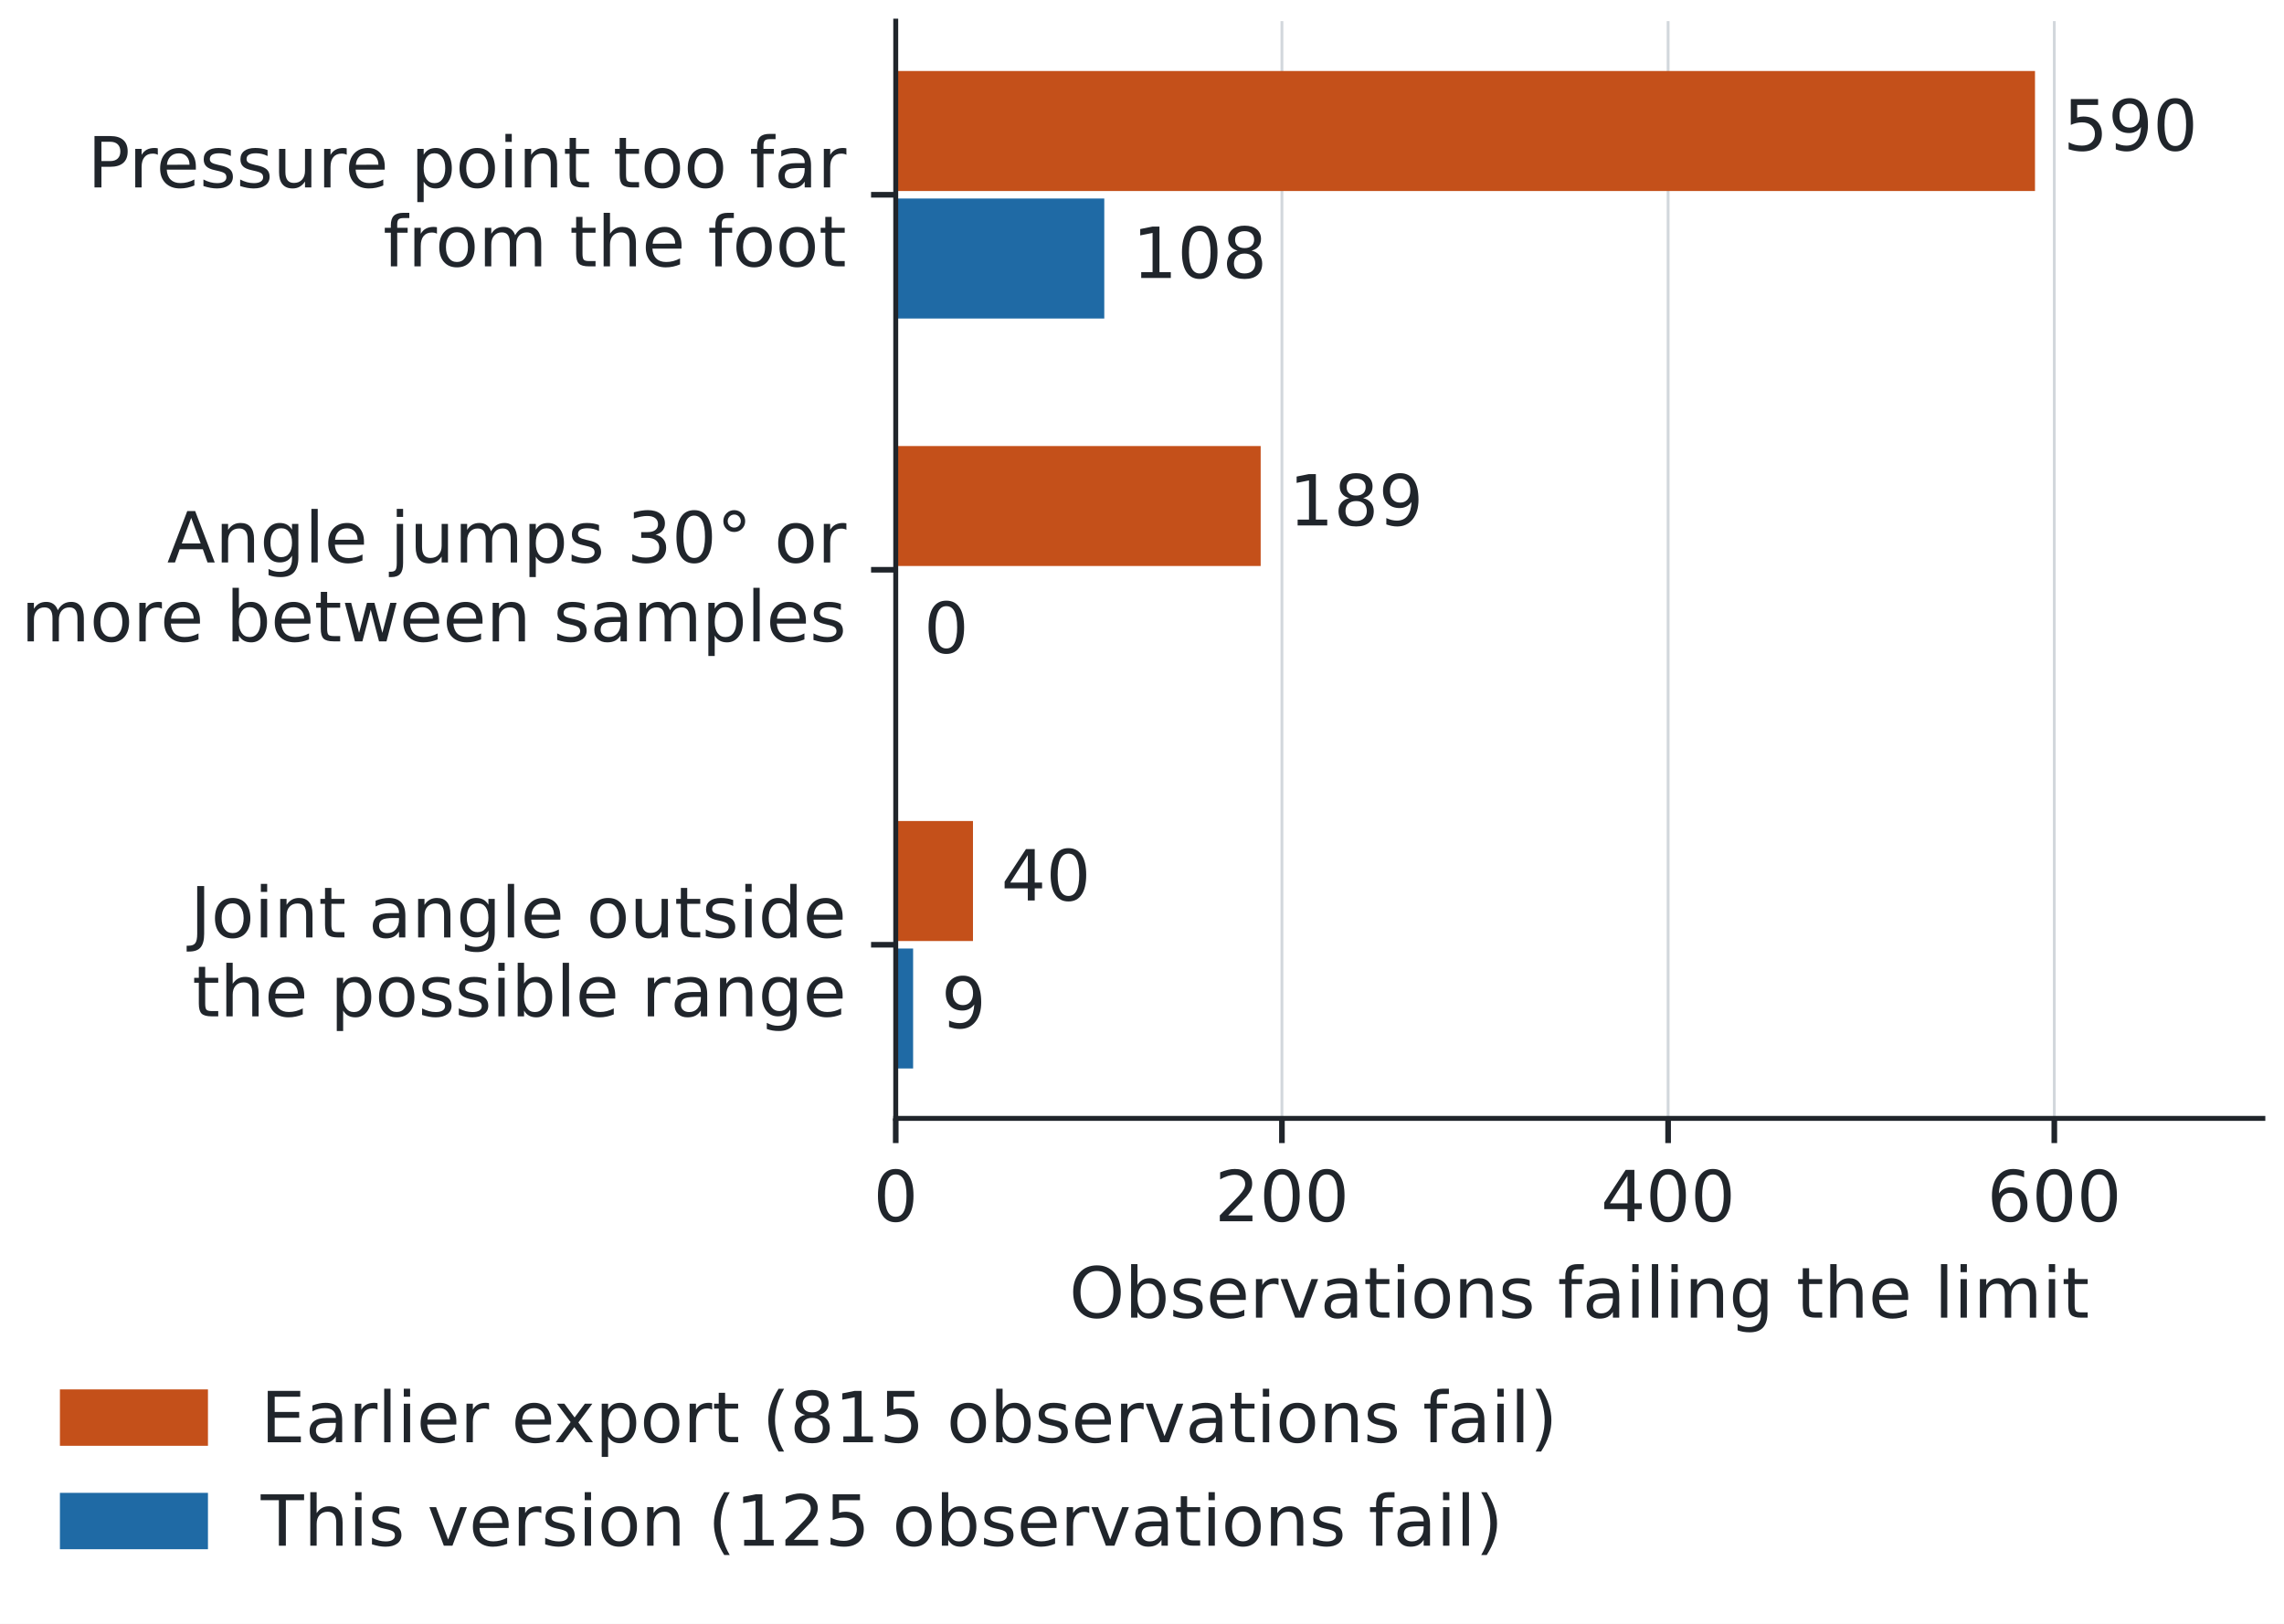
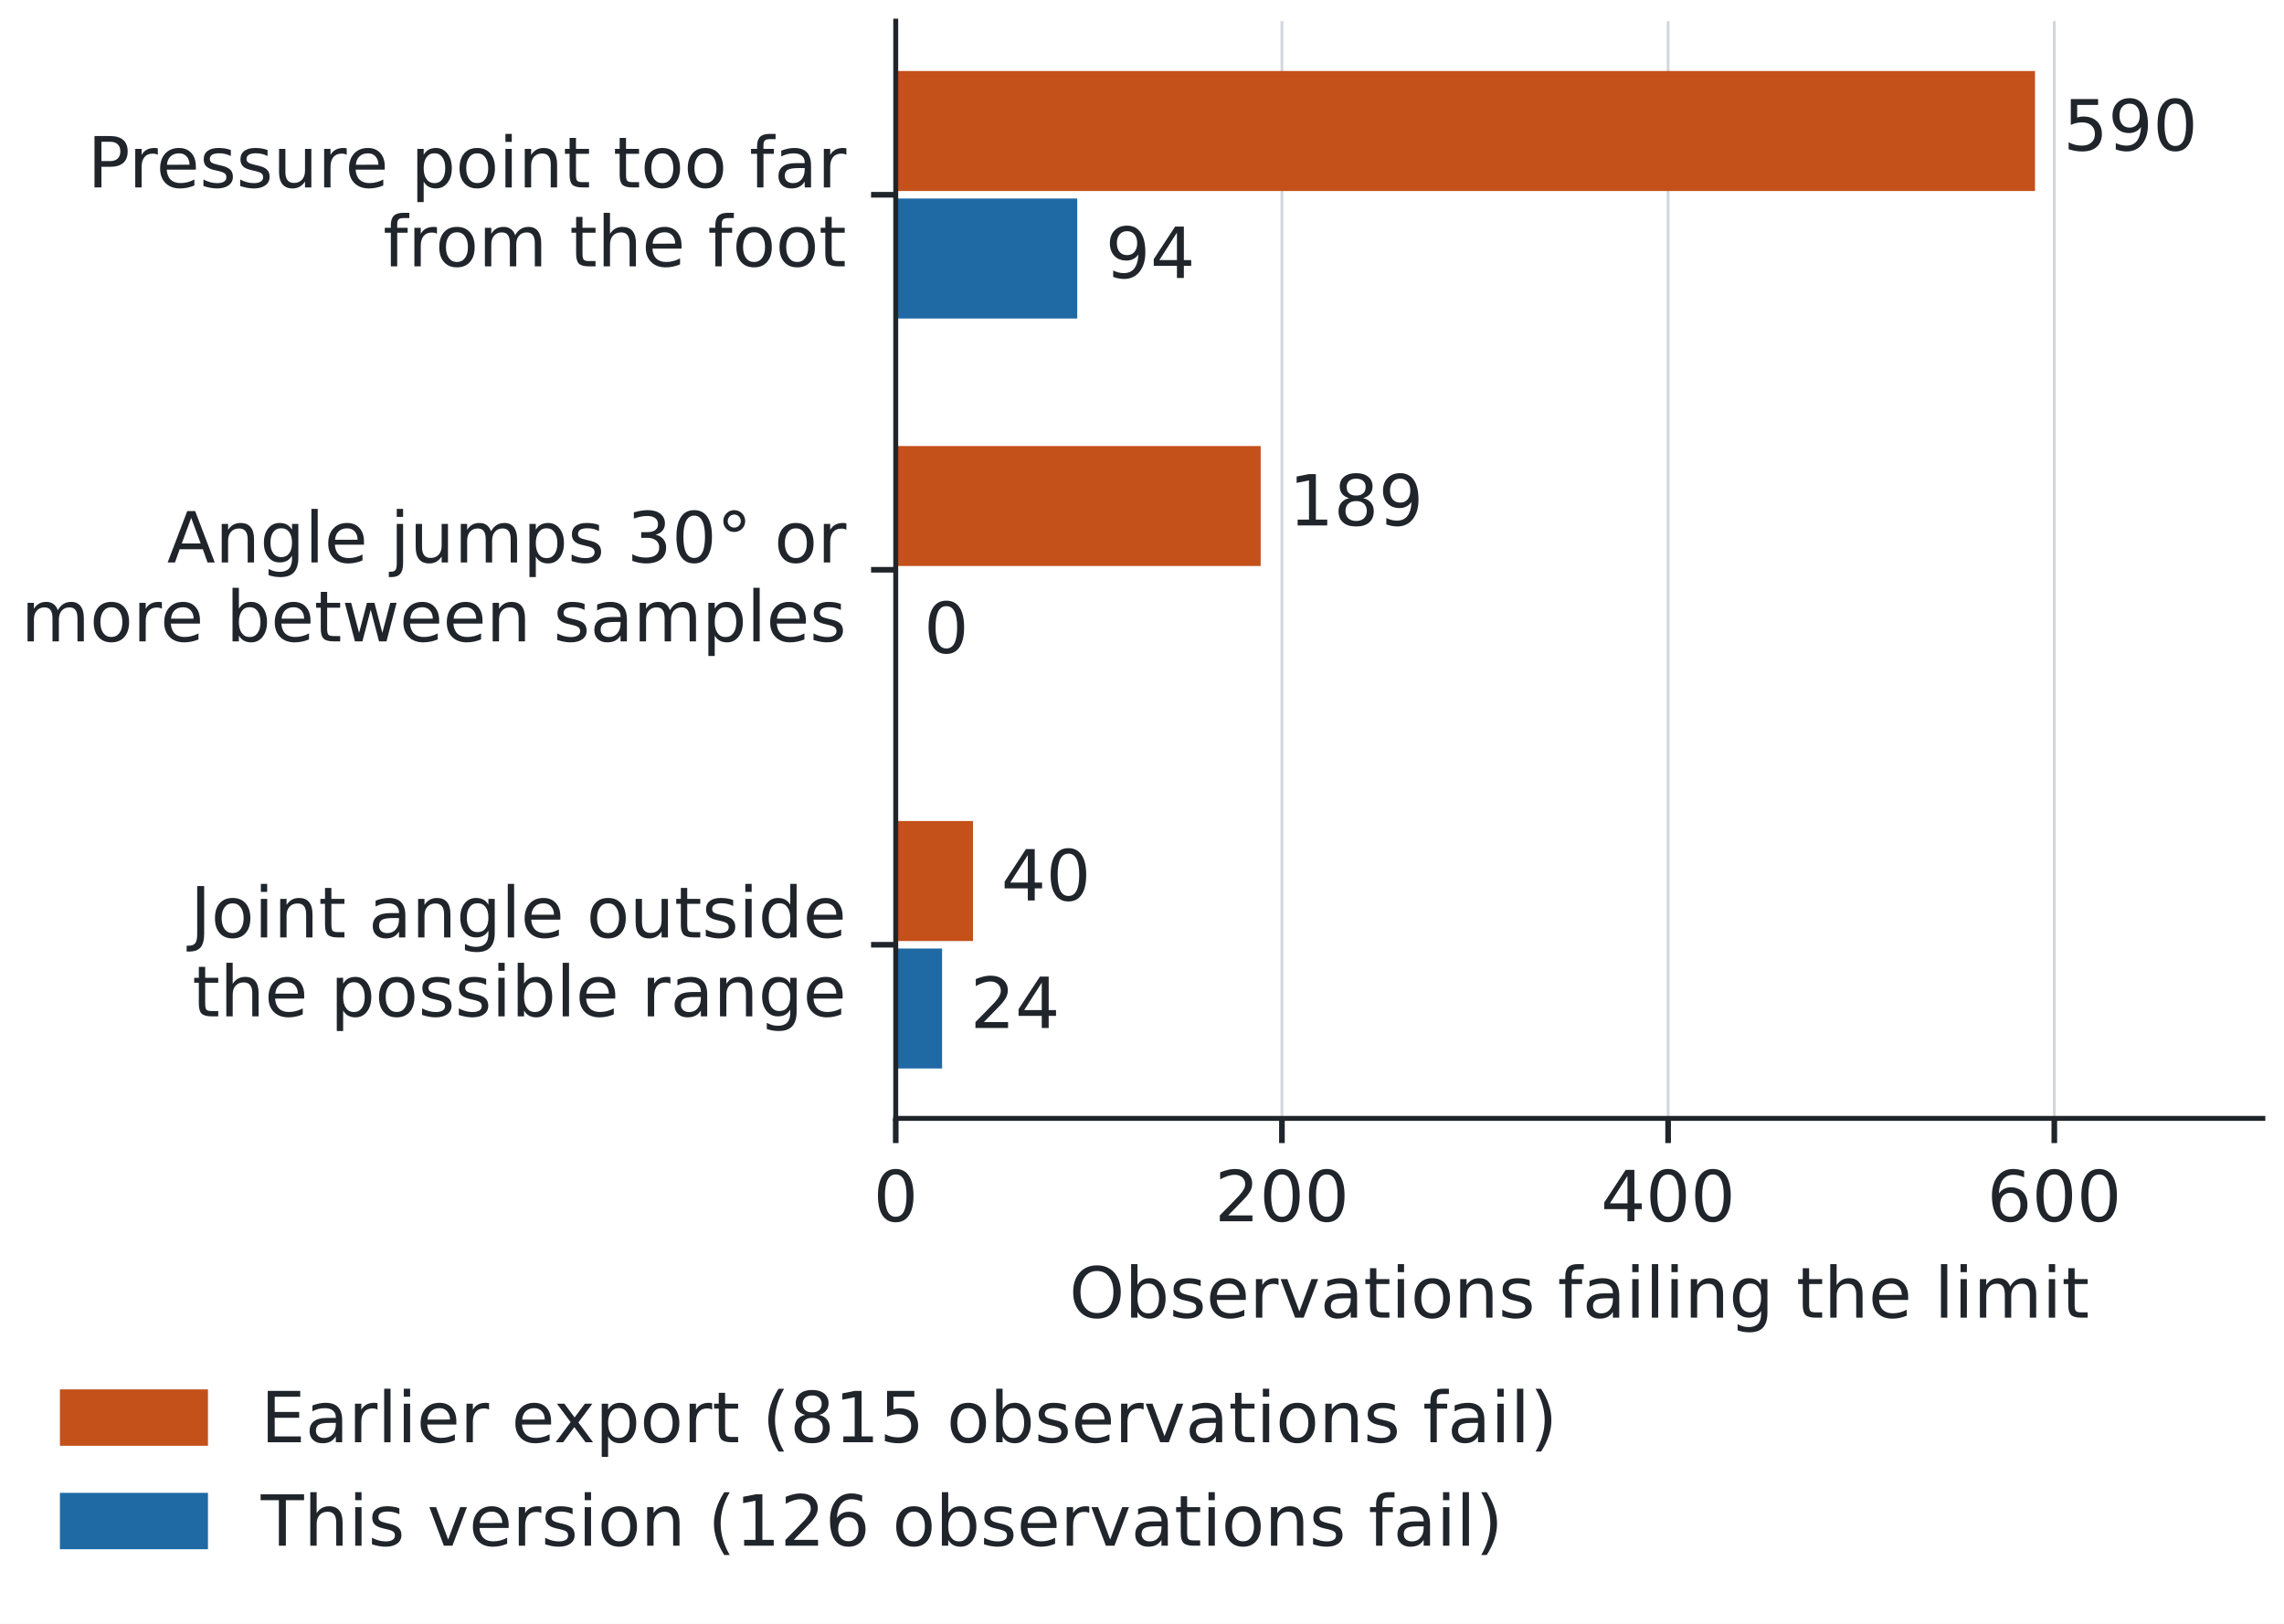
<svg xmlns="http://www.w3.org/2000/svg" xmlns:xlink="http://www.w3.org/1999/xlink" width="324pt" height="230.4pt" viewBox="0 0 324 230.4" version="1.1">
  <defs>
    <style type="text/css">*{stroke-linejoin: round; stroke-linecap: butt}</style>
  </defs>
  <g id="figure_1">
    <g id="patch_1">
      <path d="M 0 230.4  L 324 230.4  L 324 0  L 0 0  z " style="fill: #ffffff" />
    </g>
    <g id="axes_1">
      <g id="patch_2">
        <path d="M 127.066 158.687  L 321 158.687  L 321 3  L 127.066 3  z " style="fill: #ffffff" />
      </g>
      <g id="matplotlib.axis_1">
        <g id="xtick_1">
          <g id="line2d_1">
            <path d="M 127.066 158.687  L 127.066 3  " clip-path="url(#p3091e6eb72)" style="fill: none; stroke: #b4bcc4; stroke-opacity: 0.6; stroke-width: 0.4; stroke-linecap: square" />
          </g>
          <g id="line2d_2">
            <defs>
              <path id="m23b425bddd" d="M 0 0  L 0 3.5  " style="stroke: #20252b; stroke-width: 0.8" />
            </defs>
            <g>
              <use xlink:href="#m23b425bddd" x="127.066" y="158.687" style="fill: #20252b; stroke: #20252b; stroke-width: 0.8" />
            </g>
          </g>
          <g id="text_1">
            <g style="fill: #20252b" transform="translate(123.8846 173.2852) scale(0.1 -0.1)">
              <defs>
                <path id="DejaVuSans-30" d="M 2034 4250  Q 1547 4250 1301 3770  Q 1056 3291 1056 2328  Q 1056 1369 1301 889  Q 1547 409 2034 409  Q 2525 409 2770 889  Q 3016 1369 3016 2328  Q 3016 3291 2770 3770  Q 2525 4250 2034 4250  z M 2034 4750  Q 2819 4750 3233 4129  Q 3647 3509 3647 2328  Q 3647 1150 3233 529  Q 2819 -91 2034 -91  Q 1250 -91 836 529  Q 422 1150 422 2328  Q 422 3509 836 4129  Q 1250 4750 2034 4750  z " transform="scale(0.015625)" />
              </defs>
              <use xlink:href="#DejaVuSans-30" />
            </g>
          </g>
        </g>
        <g id="xtick_2">
          <g id="line2d_3">
            <path d="M 181.849 158.687  L 181.849 3  " clip-path="url(#p3091e6eb72)" style="fill: none; stroke: #b4bcc4; stroke-opacity: 0.6; stroke-width: 0.4; stroke-linecap: square" />
          </g>
          <g id="line2d_4">
            <g>
              <use xlink:href="#m23b425bddd" x="181.849" y="158.687" style="fill: #20252b; stroke: #20252b; stroke-width: 0.8" />
            </g>
          </g>
          <g id="text_2">
            <g style="fill: #20252b" transform="translate(172.3057 173.2852) scale(0.1 -0.1)">
              <defs>
                <path id="DejaVuSans-32" d="M 1228 531  L 3431 531  L 3431 0  L 469 0  L 469 531  Q 828 903 1448 1529  Q 2069 2156 2228 2338  Q 2531 2678 2651 2914  Q 2772 3150 2772 3378  Q 2772 3750 2511 3984  Q 2250 4219 1831 4219  Q 1534 4219 1204 4116  Q 875 4013 500 3803  L 500 4441  Q 881 4594 1212 4672  Q 1544 4750 1819 4750  Q 2544 4750 2975 4387  Q 3406 4025 3406 3419  Q 3406 3131 3298 2873  Q 3191 2616 2906 2266  Q 2828 2175 2409 1742  Q 1991 1309 1228 531  z " transform="scale(0.015625)" />
              </defs>
              <use xlink:href="#DejaVuSans-32" />
              <use xlink:href="#DejaVuSans-30" transform="translate(63.62305 0)" />
              <use xlink:href="#DejaVuSans-30" transform="translate(127.2461 0)" />
            </g>
          </g>
        </g>
        <g id="xtick_3">
          <g id="line2d_5">
            <path d="M 236.633 158.687  L 236.633 3  " clip-path="url(#p3091e6eb72)" style="fill: none; stroke: #b4bcc4; stroke-opacity: 0.6; stroke-width: 0.4; stroke-linecap: square" />
          </g>
          <g id="line2d_6">
            <g>
              <use xlink:href="#m23b425bddd" x="236.633" y="158.687" style="fill: #20252b; stroke: #20252b; stroke-width: 0.8" />
            </g>
          </g>
          <g id="text_3">
            <g style="fill: #20252b" transform="translate(227.0893 173.2852) scale(0.1 -0.1)">
              <defs>
                <path id="DejaVuSans-34" d="M 2419 4116  L 825 1625  L 2419 1625  L 2419 4116  z M 2253 4666  L 3047 4666  L 3047 1625  L 3713 1625  L 3713 1100  L 3047 1100  L 3047 0  L 2419 0  L 2419 1100  L 313 1100  L 313 1709  L 2253 4666  z " transform="scale(0.015625)" />
              </defs>
              <use xlink:href="#DejaVuSans-34" />
              <use xlink:href="#DejaVuSans-30" transform="translate(63.62305 0)" />
              <use xlink:href="#DejaVuSans-30" transform="translate(127.2461 0)" />
            </g>
          </g>
        </g>
        <g id="xtick_4">
          <g id="line2d_7">
            <path d="M 291.417 158.687  L 291.417 3  " clip-path="url(#p3091e6eb72)" style="fill: none; stroke: #b4bcc4; stroke-opacity: 0.6; stroke-width: 0.4; stroke-linecap: square" />
          </g>
          <g id="line2d_8">
            <g>
              <use xlink:href="#m23b425bddd" x="291.417" y="158.687" style="fill: #20252b; stroke: #20252b; stroke-width: 0.8" />
            </g>
          </g>
          <g id="text_4">
            <g style="fill: #20252b" transform="translate(281.8729 173.2852) scale(0.1 -0.1)">
              <defs>
                <path id="DejaVuSans-36" d="M 2113 2584  Q 1688 2584 1439 2293  Q 1191 2003 1191 1497  Q 1191 994 1439 701  Q 1688 409 2113 409  Q 2538 409 2786 701  Q 3034 994 3034 1497  Q 3034 2003 2786 2293  Q 2538 2584 2113 2584  z M 3366 4563  L 3366 3988  Q 3128 4100 2886 4159  Q 2644 4219 2406 4219  Q 1781 4219 1451 3797  Q 1122 3375 1075 2522  Q 1259 2794 1537 2939  Q 1816 3084 2150 3084  Q 2853 3084 3261 2657  Q 3669 2231 3669 1497  Q 3669 778 3244 343  Q 2819 -91 2113 -91  Q 1303 -91 875 529  Q 447 1150 447 2328  Q 447 3434 972 4092  Q 1497 4750 2381 4750  Q 2619 4750 2861 4703  Q 3103 4656 3366 4563  z " transform="scale(0.015625)" />
              </defs>
              <use xlink:href="#DejaVuSans-36" />
              <use xlink:href="#DejaVuSans-30" transform="translate(63.62305 0)" />
              <use xlink:href="#DejaVuSans-30" transform="translate(127.2461 0)" />
            </g>
          </g>
        </g>
        <g id="text_5">
          <g style="fill: #20252b" transform="translate(151.6758 186.9633) scale(0.1 -0.1)">
            <defs>
              <path id="DejaVuSans-4f" d="M 2522 4238  Q 1834 4238 1429 3725  Q 1025 3213 1025 2328  Q 1025 1447 1429 934  Q 1834 422 2522 422  Q 3209 422 3611 934  Q 4013 1447 4013 2328  Q 4013 3213 3611 3725  Q 3209 4238 2522 4238  z M 2522 4750  Q 3503 4750 4090 4092  Q 4678 3434 4678 2328  Q 4678 1225 4090 567  Q 3503 -91 2522 -91  Q 1538 -91 948 565  Q 359 1222 359 2328  Q 359 3434 948 4092  Q 1538 4750 2522 4750  z " transform="scale(0.015625)" />
              <path id="DejaVuSans-62" d="M 3116 1747  Q 3116 2381 2855 2742  Q 2594 3103 2138 3103  Q 1681 3103 1420 2742  Q 1159 2381 1159 1747  Q 1159 1113 1420 752  Q 1681 391 2138 391  Q 2594 391 2855 752  Q 3116 1113 3116 1747  z M 1159 2969  Q 1341 3281 1617 3432  Q 1894 3584 2278 3584  Q 2916 3584 3314 3078  Q 3713 2572 3713 1747  Q 3713 922 3314 415  Q 2916 -91 2278 -91  Q 1894 -91 1617 61  Q 1341 213 1159 525  L 1159 0  L 581 0  L 581 4863  L 1159 4863  L 1159 2969  z " transform="scale(0.015625)" />
              <path id="DejaVuSans-73" d="M 2834 3397  L 2834 2853  Q 2591 2978 2328 3040  Q 2066 3103 1784 3103  Q 1356 3103 1142 2972  Q 928 2841 928 2578  Q 928 2378 1081 2264  Q 1234 2150 1697 2047  L 1894 2003  Q 2506 1872 2764 1633  Q 3022 1394 3022 966  Q 3022 478 2636 193  Q 2250 -91 1575 -91  Q 1294 -91 989 -36  Q 684 19 347 128  L 347 722  Q 666 556 975 473  Q 1284 391 1588 391  Q 1994 391 2212 530  Q 2431 669 2431 922  Q 2431 1156 2273 1281  Q 2116 1406 1581 1522  L 1381 1569  Q 847 1681 609 1914  Q 372 2147 372 2553  Q 372 3047 722 3315  Q 1072 3584 1716 3584  Q 2034 3584 2315 3537  Q 2597 3491 2834 3397  z " transform="scale(0.015625)" />
              <path id="DejaVuSans-65" d="M 3597 1894  L 3597 1613  L 953 1613  Q 991 1019 1311 708  Q 1631 397 2203 397  Q 2534 397 2845 478  Q 3156 559 3463 722  L 3463 178  Q 3153 47 2828 -22  Q 2503 -91 2169 -91  Q 1331 -91 842 396  Q 353 884 353 1716  Q 353 2575 817 3079  Q 1281 3584 2069 3584  Q 2775 3584 3186 3129  Q 3597 2675 3597 1894  z M 3022 2063  Q 3016 2534 2758 2815  Q 2500 3097 2075 3097  Q 1594 3097 1305 2825  Q 1016 2553 972 2059  L 3022 2063  z " transform="scale(0.015625)" />
              <path id="DejaVuSans-72" d="M 2631 2963  Q 2534 3019 2420 3045  Q 2306 3072 2169 3072  Q 1681 3072 1420 2755  Q 1159 2438 1159 1844  L 1159 0  L 581 0  L 581 3500  L 1159 3500  L 1159 2956  Q 1341 3275 1631 3429  Q 1922 3584 2338 3584  Q 2397 3584 2469 3576  Q 2541 3569 2628 3553  L 2631 2963  z " transform="scale(0.015625)" />
              <path id="DejaVuSans-76" d="M 191 3500  L 800 3500  L 1894 563  L 2988 3500  L 3597 3500  L 2284 0  L 1503 0  L 191 3500  z " transform="scale(0.015625)" />
              <path id="DejaVuSans-61" d="M 2194 1759  Q 1497 1759 1228 1600  Q 959 1441 959 1056  Q 959 750 1161 570  Q 1363 391 1709 391  Q 2188 391 2477 730  Q 2766 1069 2766 1631  L 2766 1759  L 2194 1759  z M 3341 1997  L 3341 0  L 2766 0  L 2766 531  Q 2569 213 2275 61  Q 1981 -91 1556 -91  Q 1019 -91 701 211  Q 384 513 384 1019  Q 384 1609 779 1909  Q 1175 2209 1959 2209  L 2766 2209  L 2766 2266  Q 2766 2663 2505 2880  Q 2244 3097 1772 3097  Q 1472 3097 1187 3025  Q 903 2953 641 2809  L 641 3341  Q 956 3463 1253 3523  Q 1550 3584 1831 3584  Q 2591 3584 2966 3190  Q 3341 2797 3341 1997  z " transform="scale(0.015625)" />
              <path id="DejaVuSans-74" d="M 1172 4494  L 1172 3500  L 2356 3500  L 2356 3053  L 1172 3053  L 1172 1153  Q 1172 725 1289 603  Q 1406 481 1766 481  L 2356 481  L 2356 0  L 1766 0  Q 1100 0 847 248  Q 594 497 594 1153  L 594 3053  L 172 3053  L 172 3500  L 594 3500  L 594 4494  L 1172 4494  z " transform="scale(0.015625)" />
              <path id="DejaVuSans-69" d="M 603 3500  L 1178 3500  L 1178 0  L 603 0  L 603 3500  z M 603 4863  L 1178 4863  L 1178 4134  L 603 4134  L 603 4863  z " transform="scale(0.015625)" />
              <path id="DejaVuSans-6f" d="M 1959 3097  Q 1497 3097 1228 2736  Q 959 2375 959 1747  Q 959 1119 1226 758  Q 1494 397 1959 397  Q 2419 397 2687 759  Q 2956 1122 2956 1747  Q 2956 2369 2687 2733  Q 2419 3097 1959 3097  z M 1959 3584  Q 2709 3584 3137 3096  Q 3566 2609 3566 1747  Q 3566 888 3137 398  Q 2709 -91 1959 -91  Q 1206 -91 779 398  Q 353 888 353 1747  Q 353 2609 779 3096  Q 1206 3584 1959 3584  z " transform="scale(0.015625)" />
              <path id="DejaVuSans-6e" d="M 3513 2113  L 3513 0  L 2938 0  L 2938 2094  Q 2938 2591 2744 2837  Q 2550 3084 2163 3084  Q 1697 3084 1428 2787  Q 1159 2491 1159 1978  L 1159 0  L 581 0  L 581 3500  L 1159 3500  L 1159 2956  Q 1366 3272 1645 3428  Q 1925 3584 2291 3584  Q 2894 3584 3203 3211  Q 3513 2838 3513 2113  z " transform="scale(0.015625)" />
              <path id="DejaVuSans-20" transform="scale(0.015625)" />
              <path id="DejaVuSans-66" d="M 2375 4863  L 2375 4384  L 1825 4384  Q 1516 4384 1395 4259  Q 1275 4134 1275 3809  L 1275 3500  L 2222 3500  L 2222 3053  L 1275 3053  L 1275 0  L 697 0  L 697 3053  L 147 3053  L 147 3500  L 697 3500  L 697 3744  Q 697 4328 969 4595  Q 1241 4863 1831 4863  L 2375 4863  z " transform="scale(0.015625)" />
              <path id="DejaVuSans-6c" d="M 603 4863  L 1178 4863  L 1178 0  L 603 0  L 603 4863  z " transform="scale(0.015625)" />
              <path id="DejaVuSans-67" d="M 2906 1791  Q 2906 2416 2648 2759  Q 2391 3103 1925 3103  Q 1463 3103 1205 2759  Q 947 2416 947 1791  Q 947 1169 1205 825  Q 1463 481 1925 481  Q 2391 481 2648 825  Q 2906 1169 2906 1791  z M 3481 434  Q 3481 -459 3084 -895  Q 2688 -1331 1869 -1331  Q 1566 -1331 1297 -1286  Q 1028 -1241 775 -1147  L 775 -588  Q 1028 -725 1275 -790  Q 1522 -856 1778 -856  Q 2344 -856 2625 -561  Q 2906 -266 2906 331  L 2906 616  Q 2728 306 2450 153  Q 2172 0 1784 0  Q 1141 0 747 490  Q 353 981 353 1791  Q 353 2603 747 3093  Q 1141 3584 1784 3584  Q 2172 3584 2450 3431  Q 2728 3278 2906 2969  L 2906 3500  L 3481 3500  L 3481 434  z " transform="scale(0.015625)" />
              <path id="DejaVuSans-68" d="M 3513 2113  L 3513 0  L 2938 0  L 2938 2094  Q 2938 2591 2744 2837  Q 2550 3084 2163 3084  Q 1697 3084 1428 2787  Q 1159 2491 1159 1978  L 1159 0  L 581 0  L 581 4863  L 1159 4863  L 1159 2956  Q 1366 3272 1645 3428  Q 1925 3584 2291 3584  Q 2894 3584 3203 3211  Q 3513 2838 3513 2113  z " transform="scale(0.015625)" />
              <path id="DejaVuSans-6d" d="M 3328 2828  Q 3544 3216 3844 3400  Q 4144 3584 4550 3584  Q 5097 3584 5394 3201  Q 5691 2819 5691 2113  L 5691 0  L 5113 0  L 5113 2094  Q 5113 2597 4934 2840  Q 4756 3084 4391 3084  Q 3944 3084 3684 2787  Q 3425 2491 3425 1978  L 3425 0  L 2847 0  L 2847 2094  Q 2847 2600 2669 2842  Q 2491 3084 2119 3084  Q 1678 3084 1418 2786  Q 1159 2488 1159 1978  L 1159 0  L 581 0  L 581 3500  L 1159 3500  L 1159 2956  Q 1356 3278 1631 3431  Q 1906 3584 2284 3584  Q 2666 3584 2933 3390  Q 3200 3197 3328 2828  z " transform="scale(0.015625)" />
            </defs>
            <use xlink:href="#DejaVuSans-4f" />
            <use xlink:href="#DejaVuSans-62" transform="translate(78.71094 0)" />
            <use xlink:href="#DejaVuSans-73" transform="translate(142.1875 0)" />
            <use xlink:href="#DejaVuSans-65" transform="translate(194.2871 0)" />
            <use xlink:href="#DejaVuSans-72" transform="translate(255.8105 0)" />
            <use xlink:href="#DejaVuSans-76" transform="translate(296.9238 0)" />
            <use xlink:href="#DejaVuSans-61" transform="translate(356.1035 0)" />
            <use xlink:href="#DejaVuSans-74" transform="translate(417.3828 0)" />
            <use xlink:href="#DejaVuSans-69" transform="translate(456.5918 0)" />
            <use xlink:href="#DejaVuSans-6f" transform="translate(484.375 0)" />
            <use xlink:href="#DejaVuSans-6e" transform="translate(545.5566 0)" />
            <use xlink:href="#DejaVuSans-73" transform="translate(608.9355 0)" />
            <use xlink:href="#DejaVuSans-20" transform="translate(661.0352 0)" />
            <use xlink:href="#DejaVuSans-66" transform="translate(692.8223 0)" />
            <use xlink:href="#DejaVuSans-61" transform="translate(728.0273 0)" />
            <use xlink:href="#DejaVuSans-69" transform="translate(789.3066 0)" />
            <use xlink:href="#DejaVuSans-6c" transform="translate(817.0898 0)" />
            <use xlink:href="#DejaVuSans-69" transform="translate(844.873 0)" />
            <use xlink:href="#DejaVuSans-6e" transform="translate(872.6562 0)" />
            <use xlink:href="#DejaVuSans-67" transform="translate(936.0352 0)" />
            <use xlink:href="#DejaVuSans-20" transform="translate(999.5117 0)" />
            <use xlink:href="#DejaVuSans-74" transform="translate(1031.299 0)" />
            <use xlink:href="#DejaVuSans-68" transform="translate(1070.508 0)" />
            <use xlink:href="#DejaVuSans-65" transform="translate(1133.887 0)" />
            <use xlink:href="#DejaVuSans-20" transform="translate(1195.41 0)" />
            <use xlink:href="#DejaVuSans-6c" transform="translate(1227.197 0)" />
            <use xlink:href="#DejaVuSans-69" transform="translate(1254.98 0)" />
            <use xlink:href="#DejaVuSans-6d" transform="translate(1282.764 0)" />
            <use xlink:href="#DejaVuSans-69" transform="translate(1380.176 0)" />
            <use xlink:href="#DejaVuSans-74" transform="translate(1407.959 0)" />
          </g>
        </g>
      </g>
      <g id="matplotlib.axis_2">
        <g id="ytick_1">
          <g id="line2d_9">
            <defs>
              <path id="m08fc5e7cd2" d="M 0 0  L -3.5 0  " style="stroke: #20252b; stroke-width: 0.8" />
            </defs>
            <g>
              <use xlink:href="#m08fc5e7cd2" x="127.066" y="27.636" style="fill: #20252b; stroke: #20252b; stroke-width: 0.8" />
            </g>
          </g>
          <g id="text_6">
            <g style="fill: #20252b" transform="translate(12.42211 26.59569) scale(0.1 -0.1)">
              <defs>
                <path id="DejaVuSans-50" d="M 1259 4147  L 1259 2394  L 2053 2394  Q 2494 2394 2734 2622  Q 2975 2850 2975 3272  Q 2975 3691 2734 3919  Q 2494 4147 2053 4147  L 1259 4147  z M 628 4666  L 2053 4666  Q 2838 4666 3239 4311  Q 3641 3956 3641 3272  Q 3641 2581 3239 2228  Q 2838 1875 2053 1875  L 1259 1875  L 1259 0  L 628 0  L 628 4666  z " transform="scale(0.015625)" />
                <path id="DejaVuSans-75" d="M 544 1381  L 544 3500  L 1119 3500  L 1119 1403  Q 1119 906 1312 657  Q 1506 409 1894 409  Q 2359 409 2629 706  Q 2900 1003 2900 1516  L 2900 3500  L 3475 3500  L 3475 0  L 2900 0  L 2900 538  Q 2691 219 2414 64  Q 2138 -91 1772 -91  Q 1169 -91 856 284  Q 544 659 544 1381  z M 1991 3584  L 1991 3584  z " transform="scale(0.015625)" />
                <path id="DejaVuSans-70" d="M 1159 525  L 1159 -1331  L 581 -1331  L 581 3500  L 1159 3500  L 1159 2969  Q 1341 3281 1617 3432  Q 1894 3584 2278 3584  Q 2916 3584 3314 3078  Q 3713 2572 3713 1747  Q 3713 922 3314 415  Q 2916 -91 2278 -91  Q 1894 -91 1617 61  Q 1341 213 1159 525  z M 3116 1747  Q 3116 2381 2855 2742  Q 2594 3103 2138 3103  Q 1681 3103 1420 2742  Q 1159 2381 1159 1747  Q 1159 1113 1420 752  Q 1681 391 2138 391  Q 2594 391 2855 752  Q 3116 1113 3116 1747  z " transform="scale(0.015625)" />
              </defs>
              <use xlink:href="#DejaVuSans-50" />
              <use xlink:href="#DejaVuSans-72" transform="translate(58.55273 0)" />
              <use xlink:href="#DejaVuSans-65" transform="translate(97.41602 0)" />
              <use xlink:href="#DejaVuSans-73" transform="translate(158.9395 0)" />
              <use xlink:href="#DejaVuSans-73" transform="translate(211.0391 0)" />
              <use xlink:href="#DejaVuSans-75" transform="translate(263.1387 0)" />
              <use xlink:href="#DejaVuSans-72" transform="translate(326.5176 0)" />
              <use xlink:href="#DejaVuSans-65" transform="translate(365.3809 0)" />
              <use xlink:href="#DejaVuSans-20" transform="translate(426.9043 0)" />
              <use xlink:href="#DejaVuSans-70" transform="translate(458.6914 0)" />
              <use xlink:href="#DejaVuSans-6f" transform="translate(522.168 0)" />
              <use xlink:href="#DejaVuSans-69" transform="translate(583.3496 0)" />
              <use xlink:href="#DejaVuSans-6e" transform="translate(611.1328 0)" />
              <use xlink:href="#DejaVuSans-74" transform="translate(674.5117 0)" />
              <use xlink:href="#DejaVuSans-20" transform="translate(713.7207 0)" />
              <use xlink:href="#DejaVuSans-74" transform="translate(745.5078 0)" />
              <use xlink:href="#DejaVuSans-6f" transform="translate(784.7168 0)" />
              <use xlink:href="#DejaVuSans-6f" transform="translate(845.8984 0)" />
              <use xlink:href="#DejaVuSans-20" transform="translate(907.0801 0)" />
              <use xlink:href="#DejaVuSans-66" transform="translate(938.8672 0)" />
              <use xlink:href="#DejaVuSans-61" transform="translate(974.0723 0)" />
              <use xlink:href="#DejaVuSans-72" transform="translate(1035.352 0)" />
            </g>
            <g style="fill: #20252b" transform="translate(54.35493 37.7935) scale(0.1 -0.1)">
              <use xlink:href="#DejaVuSans-66" />
              <use xlink:href="#DejaVuSans-72" transform="translate(35.20508 0)" />
              <use xlink:href="#DejaVuSans-6f" transform="translate(74.06836 0)" />
              <use xlink:href="#DejaVuSans-6d" transform="translate(135.25 0)" />
              <use xlink:href="#DejaVuSans-20" transform="translate(232.6621 0)" />
              <use xlink:href="#DejaVuSans-74" transform="translate(264.4492 0)" />
              <use xlink:href="#DejaVuSans-68" transform="translate(303.6582 0)" />
              <use xlink:href="#DejaVuSans-65" transform="translate(367.0371 0)" />
              <use xlink:href="#DejaVuSans-20" transform="translate(428.5605 0)" />
              <use xlink:href="#DejaVuSans-66" transform="translate(460.3477 0)" />
              <use xlink:href="#DejaVuSans-6f" transform="translate(495.5527 0)" />
              <use xlink:href="#DejaVuSans-6f" transform="translate(556.7344 0)" />
              <use xlink:href="#DejaVuSans-74" transform="translate(617.916 0)" />
            </g>
          </g>
        </g>
        <g id="ytick_2">
          <g id="line2d_10">
            <g>
              <use xlink:href="#m08fc5e7cd2" x="127.066" y="80.844" style="fill: #20252b; stroke: #20252b; stroke-width: 0.8" />
            </g>
          </g>
          <g id="text_7">
            <g style="fill: #20252b" transform="translate(23.70493 79.80367) scale(0.1 -0.1)">
              <defs>
                <path id="DejaVuSans-41" d="M 2188 4044  L 1331 1722  L 3047 1722  L 2188 4044  z M 1831 4666  L 2547 4666  L 4325 0  L 3669 0  L 3244 1197  L 1141 1197  L 716 0  L 50 0  L 1831 4666  z " transform="scale(0.015625)" />
                <path id="DejaVuSans-6a" d="M 603 3500  L 1178 3500  L 1178 -63  Q 1178 -731 923 -1031  Q 669 -1331 103 -1331  L -116 -1331  L -116 -844  L 38 -844  Q 366 -844 484 -692  Q 603 -541 603 -63  L 603 3500  z M 603 4863  L 1178 4863  L 1178 4134  L 603 4134  L 603 4863  z " transform="scale(0.015625)" />
                <path id="DejaVuSans-33" d="M 2597 2516  Q 3050 2419 3304 2112  Q 3559 1806 3559 1356  Q 3559 666 3084 287  Q 2609 -91 1734 -91  Q 1441 -91 1130 -33  Q 819 25 488 141  L 488 750  Q 750 597 1062 519  Q 1375 441 1716 441  Q 2309 441 2620 675  Q 2931 909 2931 1356  Q 2931 1769 2642 2001  Q 2353 2234 1838 2234  L 1294 2234  L 1294 2753  L 1863 2753  Q 2328 2753 2575 2939  Q 2822 3125 2822 3475  Q 2822 3834 2567 4026  Q 2313 4219 1838 4219  Q 1578 4219 1281 4162  Q 984 4106 628 3988  L 628 4550  Q 988 4650 1302 4700  Q 1616 4750 1894 4750  Q 2613 4750 3031 4423  Q 3450 4097 3450 3541  Q 3450 3153 3228 2886  Q 3006 2619 2597 2516  z " transform="scale(0.015625)" />
                <path id="DejaVuSans-b0" d="M 1600 4347  Q 1350 4347 1178 4173  Q 1006 4000 1006 3750  Q 1006 3503 1178 3333  Q 1350 3163 1600 3163  Q 1850 3163 2022 3333  Q 2194 3503 2194 3750  Q 2194 3997 2020 4172  Q 1847 4347 1600 4347  z M 1600 4750  Q 1800 4750 1984 4673  Q 2169 4597 2303 4453  Q 2447 4313 2519 4134  Q 2591 3956 2591 3750  Q 2591 3338 2302 3052  Q 2013 2766 1594 2766  Q 1172 2766 890 3047  Q 609 3328 609 3750  Q 609 4169 896 4459  Q 1184 4750 1600 4750  z " transform="scale(0.015625)" />
              </defs>
              <use xlink:href="#DejaVuSans-41" />
              <use xlink:href="#DejaVuSans-6e" transform="translate(68.4082 0)" />
              <use xlink:href="#DejaVuSans-67" transform="translate(131.7871 0)" />
              <use xlink:href="#DejaVuSans-6c" transform="translate(195.2637 0)" />
              <use xlink:href="#DejaVuSans-65" transform="translate(223.0469 0)" />
              <use xlink:href="#DejaVuSans-20" transform="translate(284.5703 0)" />
              <use xlink:href="#DejaVuSans-6a" transform="translate(316.3574 0)" />
              <use xlink:href="#DejaVuSans-75" transform="translate(344.1406 0)" />
              <use xlink:href="#DejaVuSans-6d" transform="translate(407.5195 0)" />
              <use xlink:href="#DejaVuSans-70" transform="translate(504.9316 0)" />
              <use xlink:href="#DejaVuSans-73" transform="translate(568.4082 0)" />
              <use xlink:href="#DejaVuSans-20" transform="translate(620.5078 0)" />
              <use xlink:href="#DejaVuSans-33" transform="translate(652.2949 0)" />
              <use xlink:href="#DejaVuSans-30" transform="translate(715.918 0)" />
              <use xlink:href="#DejaVuSans-b0" transform="translate(779.541 0)" />
              <use xlink:href="#DejaVuSans-20" transform="translate(829.541 0)" />
              <use xlink:href="#DejaVuSans-6f" transform="translate(861.3281 0)" />
              <use xlink:href="#DejaVuSans-72" transform="translate(922.5098 0)" />
            </g>
            <g style="fill: #20252b" transform="translate(3.00024 91.00148) scale(0.1 -0.1)">
              <defs>
                <path id="DejaVuSans-77" d="M 269 3500  L 844 3500  L 1563 769  L 2278 3500  L 2956 3500  L 3675 769  L 4391 3500  L 4966 3500  L 4050 0  L 3372 0  L 2619 2869  L 1863 0  L 1184 0  L 269 3500  z " transform="scale(0.015625)" />
              </defs>
              <use xlink:href="#DejaVuSans-6d" />
              <use xlink:href="#DejaVuSans-6f" transform="translate(97.41211 0)" />
              <use xlink:href="#DejaVuSans-72" transform="translate(158.5938 0)" />
              <use xlink:href="#DejaVuSans-65" transform="translate(197.457 0)" />
              <use xlink:href="#DejaVuSans-20" transform="translate(258.9805 0)" />
              <use xlink:href="#DejaVuSans-62" transform="translate(290.7676 0)" />
              <use xlink:href="#DejaVuSans-65" transform="translate(354.2441 0)" />
              <use xlink:href="#DejaVuSans-74" transform="translate(415.7676 0)" />
              <use xlink:href="#DejaVuSans-77" transform="translate(454.9766 0)" />
              <use xlink:href="#DejaVuSans-65" transform="translate(536.7637 0)" />
              <use xlink:href="#DejaVuSans-65" transform="translate(598.2871 0)" />
              <use xlink:href="#DejaVuSans-6e" transform="translate(659.8105 0)" />
              <use xlink:href="#DejaVuSans-20" transform="translate(723.1895 0)" />
              <use xlink:href="#DejaVuSans-73" transform="translate(754.9766 0)" />
              <use xlink:href="#DejaVuSans-61" transform="translate(807.0762 0)" />
              <use xlink:href="#DejaVuSans-6d" transform="translate(868.3555 0)" />
              <use xlink:href="#DejaVuSans-70" transform="translate(965.7676 0)" />
              <use xlink:href="#DejaVuSans-6c" transform="translate(1029.244 0)" />
              <use xlink:href="#DejaVuSans-65" transform="translate(1057.027 0)" />
              <use xlink:href="#DejaVuSans-73" transform="translate(1118.551 0)" />
            </g>
          </g>
        </g>
        <g id="ytick_3">
          <g id="line2d_11">
            <g>
              <use xlink:href="#m08fc5e7cd2" x="127.066" y="134.051" style="fill: #20252b; stroke: #20252b; stroke-width: 0.8" />
            </g>
          </g>
          <g id="text_8">
            <g style="fill: #20252b" transform="translate(26.99399 133.0116) scale(0.1 -0.1)">
              <defs>
                <path id="DejaVuSans-4a" d="M 628 4666  L 1259 4666  L 1259 325  Q 1259 -519 939 -900  Q 619 -1281 -91 -1281  L -331 -1281  L -331 -750  L -134 -750  Q 284 -750 456 -515  Q 628 -281 628 325  L 628 4666  z " transform="scale(0.015625)" />
                <path id="DejaVuSans-64" d="M 2906 2969  L 2906 4863  L 3481 4863  L 3481 0  L 2906 0  L 2906 525  Q 2725 213 2448 61  Q 2172 -91 1784 -91  Q 1150 -91 751 415  Q 353 922 353 1747  Q 353 2572 751 3078  Q 1150 3584 1784 3584  Q 2172 3584 2448 3432  Q 2725 3281 2906 2969  z M 947 1747  Q 947 1113 1208 752  Q 1469 391 1925 391  Q 2381 391 2643 752  Q 2906 1113 2906 1747  Q 2906 2381 2643 2742  Q 2381 3103 1925 3103  Q 1469 3103 1208 2742  Q 947 2381 947 1747  z " transform="scale(0.015625)" />
              </defs>
              <use xlink:href="#DejaVuSans-4a" />
              <use xlink:href="#DejaVuSans-6f" transform="translate(29.49219 0)" />
              <use xlink:href="#DejaVuSans-69" transform="translate(90.67383 0)" />
              <use xlink:href="#DejaVuSans-6e" transform="translate(118.457 0)" />
              <use xlink:href="#DejaVuSans-74" transform="translate(181.8359 0)" />
              <use xlink:href="#DejaVuSans-20" transform="translate(221.0449 0)" />
              <use xlink:href="#DejaVuSans-61" transform="translate(252.832 0)" />
              <use xlink:href="#DejaVuSans-6e" transform="translate(314.1113 0)" />
              <use xlink:href="#DejaVuSans-67" transform="translate(377.4902 0)" />
              <use xlink:href="#DejaVuSans-6c" transform="translate(440.9668 0)" />
              <use xlink:href="#DejaVuSans-65" transform="translate(468.75 0)" />
              <use xlink:href="#DejaVuSans-20" transform="translate(530.2734 0)" />
              <use xlink:href="#DejaVuSans-6f" transform="translate(562.0605 0)" />
              <use xlink:href="#DejaVuSans-75" transform="translate(623.2422 0)" />
              <use xlink:href="#DejaVuSans-74" transform="translate(686.6211 0)" />
              <use xlink:href="#DejaVuSans-73" transform="translate(725.8301 0)" />
              <use xlink:href="#DejaVuSans-69" transform="translate(777.9297 0)" />
              <use xlink:href="#DejaVuSans-64" transform="translate(805.7129 0)" />
              <use xlink:href="#DejaVuSans-65" transform="translate(869.1895 0)" />
            </g>
            <g style="fill: #20252b" transform="translate(27.2768 144.2095) scale(0.1 -0.1)">
              <use xlink:href="#DejaVuSans-74" />
              <use xlink:href="#DejaVuSans-68" transform="translate(39.20898 0)" />
              <use xlink:href="#DejaVuSans-65" transform="translate(102.5879 0)" />
              <use xlink:href="#DejaVuSans-20" transform="translate(164.1113 0)" />
              <use xlink:href="#DejaVuSans-70" transform="translate(195.8984 0)" />
              <use xlink:href="#DejaVuSans-6f" transform="translate(259.375 0)" />
              <use xlink:href="#DejaVuSans-73" transform="translate(320.5566 0)" />
              <use xlink:href="#DejaVuSans-73" transform="translate(372.6562 0)" />
              <use xlink:href="#DejaVuSans-69" transform="translate(424.7559 0)" />
              <use xlink:href="#DejaVuSans-62" transform="translate(452.5391 0)" />
              <use xlink:href="#DejaVuSans-6c" transform="translate(516.0156 0)" />
              <use xlink:href="#DejaVuSans-65" transform="translate(543.7988 0)" />
              <use xlink:href="#DejaVuSans-20" transform="translate(605.3223 0)" />
              <use xlink:href="#DejaVuSans-72" transform="translate(637.1094 0)" />
              <use xlink:href="#DejaVuSans-61" transform="translate(678.2227 0)" />
              <use xlink:href="#DejaVuSans-6e" transform="translate(739.502 0)" />
              <use xlink:href="#DejaVuSans-67" transform="translate(802.8809 0)" />
              <use xlink:href="#DejaVuSans-65" transform="translate(866.3574 0)" />
            </g>
          </g>
        </g>
      </g>
      <g id="patch_3">
        <path d="M 127.066 27.103  L 288.677 27.103  L 288.677 10.077  L 127.066 10.077  z " clip-path="url(#p3091e6eb72)" style="fill: #c4501a" />
      </g>
      <g id="patch_4">
-         <path d="M 127.066 45.194  L 156.649 45.194  L 156.649 28.168  L 127.066 28.168  z " clip-path="url(#p3091e6eb72)" style="fill: #1f6aa5" />
+         <path d="M 127.066 45.194  L 152.814 45.194  L 152.814 28.168  L 127.066 28.168  z " clip-path="url(#p3091e6eb72)" style="fill: #1f6aa5" />
      </g>
      <g id="patch_5">
        <path d="M 127.066 80.311  L 178.836 80.311  L 178.836 63.285  L 127.066 63.285  z " clip-path="url(#p3091e6eb72)" style="fill: #c4501a" />
      </g>
      <g id="patch_6">
        <path d="M 127.066 98.402  L 127.066 98.402  L 127.066 81.376  L 127.066 81.376  z " clip-path="url(#p3091e6eb72)" style="fill: #1f6aa5" />
      </g>
      <g id="patch_7">
        <path d="M 127.066 133.519  L 138.023 133.519  L 138.023 116.493  L 127.066 116.493  z " clip-path="url(#p3091e6eb72)" style="fill: #c4501a" />
      </g>
      <g id="patch_8">
-         <path d="M 127.066 151.61  L 129.531 151.61  L 129.531 134.584  L 127.066 134.584  z " clip-path="url(#p3091e6eb72)" style="fill: #1f6aa5" />
+         <path d="M 127.066 151.61  L 133.64 151.61  L 133.64 134.584  L 127.066 134.584  z " clip-path="url(#p3091e6eb72)" style="fill: #1f6aa5" />
      </g>
      <g id="patch_9">
        <path d="M 127.066 158.687  L 127.066 3  " style="fill: none; stroke: #20252b; stroke-width: 0.7; stroke-linejoin: miter; stroke-linecap: square" />
      </g>
      <g id="patch_10">
        <path d="M 127.066 158.687  L 321 158.687  " style="fill: none; stroke: #20252b; stroke-width: 0.7; stroke-linejoin: miter; stroke-linecap: square" />
      </g>
      <g id="text_9">
        <g style="fill: #20252b" transform="translate(292.6774 21.34955) scale(0.1 -0.1)">
          <defs>
            <path id="DejaVuSans-35" d="M 691 4666  L 3169 4666  L 3169 4134  L 1269 4134  L 1269 2991  Q 1406 3038 1543 3061  Q 1681 3084 1819 3084  Q 2600 3084 3056 2656  Q 3513 2228 3513 1497  Q 3513 744 3044 326  Q 2575 -91 1722 -91  Q 1428 -91 1123 -41  Q 819 9 494 109  L 494 744  Q 775 591 1075 516  Q 1375 441 1709 441  Q 2250 441 2565 725  Q 2881 1009 2881 1497  Q 2881 1984 2565 2268  Q 2250 2553 1709 2553  Q 1456 2553 1204 2497  Q 953 2441 691 2322  L 691 4666  z " transform="scale(0.015625)" />
            <path id="DejaVuSans-39" d="M 703 97  L 703 672  Q 941 559 1184 500  Q 1428 441 1663 441  Q 2288 441 2617 861  Q 2947 1281 2994 2138  Q 2813 1869 2534 1725  Q 2256 1581 1919 1581  Q 1219 1581 811 2004  Q 403 2428 403 3163  Q 403 3881 828 4315  Q 1253 4750 1959 4750  Q 2769 4750 3195 4129  Q 3622 3509 3622 2328  Q 3622 1225 3098 567  Q 2575 -91 1691 -91  Q 1453 -91 1209 -44  Q 966 3 703 97  z M 1959 2075  Q 2384 2075 2632 2365  Q 2881 2656 2881 3163  Q 2881 3666 2632 3958  Q 2384 4250 1959 4250  Q 1534 4250 1286 3958  Q 1038 3666 1038 3163  Q 1038 2656 1286 2365  Q 1534 2075 1959 2075  z " transform="scale(0.015625)" />
          </defs>
          <use xlink:href="#DejaVuSans-35" />
          <use xlink:href="#DejaVuSans-39" transform="translate(63.62305 0)" />
          <use xlink:href="#DejaVuSans-30" transform="translate(127.2461 0)" />
        </g>
      </g>
      <g id="text_10">
-         <g style="fill: #20252b" transform="translate(160.649 39.44026) scale(0.1 -0.1)">
+         <g style="fill: #20252b" transform="translate(156.8142 39.44026) scale(0.1 -0.1)">
+           <use xlink:href="#DejaVuSans-39" />
+           <use xlink:href="#DejaVuSans-34" transform="translate(63.62305 0)" />
+         </g>
+       </g>
+       <g id="text_11">
+         <g style="fill: #20252b" transform="translate(182.8364 74.55753) scale(0.1 -0.1)">
          <defs>
            <path id="DejaVuSans-31" d="M 794 531  L 1825 531  L 1825 4091  L 703 3866  L 703 4441  L 1819 4666  L 2450 4666  L 2450 531  L 3481 531  L 3481 0  L 794 0  L 794 531  z " transform="scale(0.015625)" />
            <path id="DejaVuSans-38" d="M 2034 2216  Q 1584 2216 1326 1975  Q 1069 1734 1069 1313  Q 1069 891 1326 650  Q 1584 409 2034 409  Q 2484 409 2743 651  Q 3003 894 3003 1313  Q 3003 1734 2745 1975  Q 2488 2216 2034 2216  z M 1403 2484  Q 997 2584 770 2862  Q 544 3141 544 3541  Q 544 4100 942 4425  Q 1341 4750 2034 4750  Q 2731 4750 3128 4425  Q 3525 4100 3525 3541  Q 3525 3141 3298 2862  Q 3072 2584 2669 2484  Q 3125 2378 3379 2068  Q 3634 1759 3634 1313  Q 3634 634 3220 271  Q 2806 -91 2034 -91  Q 1263 -91 848 271  Q 434 634 434 1313  Q 434 1759 690 2068  Q 947 2378 1403 2484  z M 1172 3481  Q 1172 3119 1398 2916  Q 1625 2713 2034 2713  Q 2441 2713 2670 2916  Q 2900 3119 2900 3481  Q 2900 3844 2670 4047  Q 2441 4250 2034 4250  Q 1625 4250 1398 4047  Q 1172 3844 1172 3481  z " transform="scale(0.015625)" />
          </defs>
          <use xlink:href="#DejaVuSans-31" />
-           <use xlink:href="#DejaVuSans-30" transform="translate(63.62305 0)" />
-           <use xlink:href="#DejaVuSans-38" transform="translate(127.2461 0)" />
-         </g>
-       </g>
-       <g id="text_11">
-         <g style="fill: #20252b" transform="translate(182.8364 74.55753) scale(0.1 -0.1)">
-           <use xlink:href="#DejaVuSans-31" />
          <use xlink:href="#DejaVuSans-38" transform="translate(63.62305 0)" />
          <use xlink:href="#DejaVuSans-39" transform="translate(127.2461 0)" />
        </g>
      </g>
      <g id="text_12">
        <g style="fill: #20252b" transform="translate(131.0659 92.64824) scale(0.1 -0.1)">
          <use xlink:href="#DejaVuSans-30" />
        </g>
      </g>
      <g id="text_13">
        <g style="fill: #20252b" transform="translate(142.0226 127.7655) scale(0.1 -0.1)">
          <use xlink:href="#DejaVuSans-34" />
          <use xlink:href="#DejaVuSans-30" transform="translate(63.62305 0)" />
        </g>
      </g>
      <g id="text_14">
-         <g style="fill: #20252b" transform="translate(133.5311 145.8562) scale(0.1 -0.1)">
-           <use xlink:href="#DejaVuSans-39" />
+         <g style="fill: #20252b" transform="translate(137.6399 145.8562) scale(0.1 -0.1)">
+           <use xlink:href="#DejaVuSans-32" />
+           <use xlink:href="#DejaVuSans-34" transform="translate(63.62305 0)" />
        </g>
      </g>
    </g>
    <g id="legend_1">
      <g id="patch_11">
        <path d="M 9 204.642  L 29 204.642  L 29 197.642  L 9 197.642  z " style="fill: #c4501a; stroke: #c4501a; stroke-linejoin: miter" />
      </g>
      <g id="text_15">
        <g style="fill: #20252b" transform="translate(37 204.6422) scale(0.1 -0.1)">
          <defs>
            <path id="DejaVuSans-45" d="M 628 4666  L 3578 4666  L 3578 4134  L 1259 4134  L 1259 2753  L 3481 2753  L 3481 2222  L 1259 2222  L 1259 531  L 3634 531  L 3634 0  L 628 0  L 628 4666  z " transform="scale(0.015625)" />
            <path id="DejaVuSans-78" d="M 3513 3500  L 2247 1797  L 3578 0  L 2900 0  L 1881 1375  L 863 0  L 184 0  L 1544 1831  L 300 3500  L 978 3500  L 1906 2253  L 2834 3500  L 3513 3500  z " transform="scale(0.015625)" />
            <path id="DejaVuSans-28" d="M 1984 4856  Q 1566 4138 1362 3434  Q 1159 2731 1159 2009  Q 1159 1288 1364 580  Q 1569 -128 1984 -844  L 1484 -844  Q 1016 -109 783 600  Q 550 1309 550 2009  Q 550 2706 781 3412  Q 1013 4119 1484 4856  L 1984 4856  z " transform="scale(0.015625)" />
            <path id="DejaVuSans-29" d="M 513 4856  L 1013 4856  Q 1481 4119 1714 3412  Q 1947 2706 1947 2009  Q 1947 1309 1714 600  Q 1481 -109 1013 -844  L 513 -844  Q 928 -128 1133 580  Q 1338 1288 1338 2009  Q 1338 2731 1133 3434  Q 928 4138 513 4856  z " transform="scale(0.015625)" />
          </defs>
          <use xlink:href="#DejaVuSans-45" />
          <use xlink:href="#DejaVuSans-61" transform="translate(63.18359 0)" />
          <use xlink:href="#DejaVuSans-72" transform="translate(124.4629 0)" />
          <use xlink:href="#DejaVuSans-6c" transform="translate(165.5762 0)" />
          <use xlink:href="#DejaVuSans-69" transform="translate(193.3594 0)" />
          <use xlink:href="#DejaVuSans-65" transform="translate(221.1426 0)" />
          <use xlink:href="#DejaVuSans-72" transform="translate(282.666 0)" />
          <use xlink:href="#DejaVuSans-20" transform="translate(323.7793 0)" />
          <use xlink:href="#DejaVuSans-65" transform="translate(355.5664 0)" />
          <use xlink:href="#DejaVuSans-78" transform="translate(415.3398 0)" />
          <use xlink:href="#DejaVuSans-70" transform="translate(474.5195 0)" />
          <use xlink:href="#DejaVuSans-6f" transform="translate(537.9961 0)" />
          <use xlink:href="#DejaVuSans-72" transform="translate(599.1777 0)" />
          <use xlink:href="#DejaVuSans-74" transform="translate(640.291 0)" />
          <use xlink:href="#DejaVuSans-20" transform="translate(679.5 0)" />
          <use xlink:href="#DejaVuSans-28" transform="translate(711.2871 0)" />
          <use xlink:href="#DejaVuSans-38" transform="translate(750.3008 0)" />
          <use xlink:href="#DejaVuSans-31" transform="translate(813.9238 0)" />
          <use xlink:href="#DejaVuSans-35" transform="translate(877.5469 0)" />
          <use xlink:href="#DejaVuSans-20" transform="translate(941.1699 0)" />
          <use xlink:href="#DejaVuSans-6f" transform="translate(972.957 0)" />
          <use xlink:href="#DejaVuSans-62" transform="translate(1034.139 0)" />
          <use xlink:href="#DejaVuSans-73" transform="translate(1097.615 0)" />
          <use xlink:href="#DejaVuSans-65" transform="translate(1149.715 0)" />
          <use xlink:href="#DejaVuSans-72" transform="translate(1211.238 0)" />
          <use xlink:href="#DejaVuSans-76" transform="translate(1252.352 0)" />
          <use xlink:href="#DejaVuSans-61" transform="translate(1311.531 0)" />
          <use xlink:href="#DejaVuSans-74" transform="translate(1372.811 0)" />
          <use xlink:href="#DejaVuSans-69" transform="translate(1412.02 0)" />
          <use xlink:href="#DejaVuSans-6f" transform="translate(1439.803 0)" />
          <use xlink:href="#DejaVuSans-6e" transform="translate(1500.984 0)" />
          <use xlink:href="#DejaVuSans-73" transform="translate(1564.363 0)" />
          <use xlink:href="#DejaVuSans-20" transform="translate(1616.463 0)" />
          <use xlink:href="#DejaVuSans-66" transform="translate(1648.25 0)" />
          <use xlink:href="#DejaVuSans-61" transform="translate(1683.455 0)" />
          <use xlink:href="#DejaVuSans-69" transform="translate(1744.734 0)" />
          <use xlink:href="#DejaVuSans-6c" transform="translate(1772.518 0)" />
          <use xlink:href="#DejaVuSans-29" transform="translate(1800.301 0)" />
        </g>
      </g>
      <g id="patch_12">
        <path d="M 9 219.32  L 29 219.32  L 29 212.32  L 9 212.32  z " style="fill: #1f6aa5; stroke: #1f6aa5; stroke-linejoin: miter" />
      </g>
      <g id="text_16">
        <g style="fill: #20252b" transform="translate(37 219.3203) scale(0.1 -0.1)">
          <defs>
            <path id="DejaVuSans-54" d="M -19 4666  L 3928 4666  L 3928 4134  L 2272 4134  L 2272 0  L 1638 0  L 1638 4134  L -19 4134  L -19 4666  z " transform="scale(0.015625)" />
          </defs>
          <use xlink:href="#DejaVuSans-54" />
          <use xlink:href="#DejaVuSans-68" transform="translate(61.08398 0)" />
          <use xlink:href="#DejaVuSans-69" transform="translate(124.4629 0)" />
          <use xlink:href="#DejaVuSans-73" transform="translate(152.2461 0)" />
          <use xlink:href="#DejaVuSans-20" transform="translate(204.3457 0)" />
          <use xlink:href="#DejaVuSans-76" transform="translate(236.1328 0)" />
          <use xlink:href="#DejaVuSans-65" transform="translate(295.3125 0)" />
          <use xlink:href="#DejaVuSans-72" transform="translate(356.8359 0)" />
          <use xlink:href="#DejaVuSans-73" transform="translate(397.9492 0)" />
          <use xlink:href="#DejaVuSans-69" transform="translate(450.0488 0)" />
          <use xlink:href="#DejaVuSans-6f" transform="translate(477.832 0)" />
          <use xlink:href="#DejaVuSans-6e" transform="translate(539.0137 0)" />
          <use xlink:href="#DejaVuSans-20" transform="translate(602.3926 0)" />
          <use xlink:href="#DejaVuSans-28" transform="translate(634.1797 0)" />
          <use xlink:href="#DejaVuSans-31" transform="translate(673.1934 0)" />
          <use xlink:href="#DejaVuSans-32" transform="translate(736.8164 0)" />
-           <use xlink:href="#DejaVuSans-35" transform="translate(800.4395 0)" />
+           <use xlink:href="#DejaVuSans-36" transform="translate(800.4395 0)" />
          <use xlink:href="#DejaVuSans-20" transform="translate(864.0625 0)" />
          <use xlink:href="#DejaVuSans-6f" transform="translate(895.8496 0)" />
          <use xlink:href="#DejaVuSans-62" transform="translate(957.0312 0)" />
          <use xlink:href="#DejaVuSans-73" transform="translate(1020.508 0)" />
          <use xlink:href="#DejaVuSans-65" transform="translate(1072.607 0)" />
          <use xlink:href="#DejaVuSans-72" transform="translate(1134.131 0)" />
          <use xlink:href="#DejaVuSans-76" transform="translate(1175.244 0)" />
          <use xlink:href="#DejaVuSans-61" transform="translate(1234.424 0)" />
          <use xlink:href="#DejaVuSans-74" transform="translate(1295.703 0)" />
          <use xlink:href="#DejaVuSans-69" transform="translate(1334.912 0)" />
          <use xlink:href="#DejaVuSans-6f" transform="translate(1362.695 0)" />
          <use xlink:href="#DejaVuSans-6e" transform="translate(1423.877 0)" />
          <use xlink:href="#DejaVuSans-73" transform="translate(1487.256 0)" />
          <use xlink:href="#DejaVuSans-20" transform="translate(1539.355 0)" />
          <use xlink:href="#DejaVuSans-66" transform="translate(1571.143 0)" />
          <use xlink:href="#DejaVuSans-61" transform="translate(1606.348 0)" />
          <use xlink:href="#DejaVuSans-69" transform="translate(1667.627 0)" />
          <use xlink:href="#DejaVuSans-6c" transform="translate(1695.41 0)" />
          <use xlink:href="#DejaVuSans-29" transform="translate(1723.193 0)" />
        </g>
      </g>
    </g>
  </g>
  <defs>
    <clipPath id="p3091e6eb72">
      <rect x="127.066" y="3" width="193.934" height="155.687" />
    </clipPath>
  </defs>
</svg>
